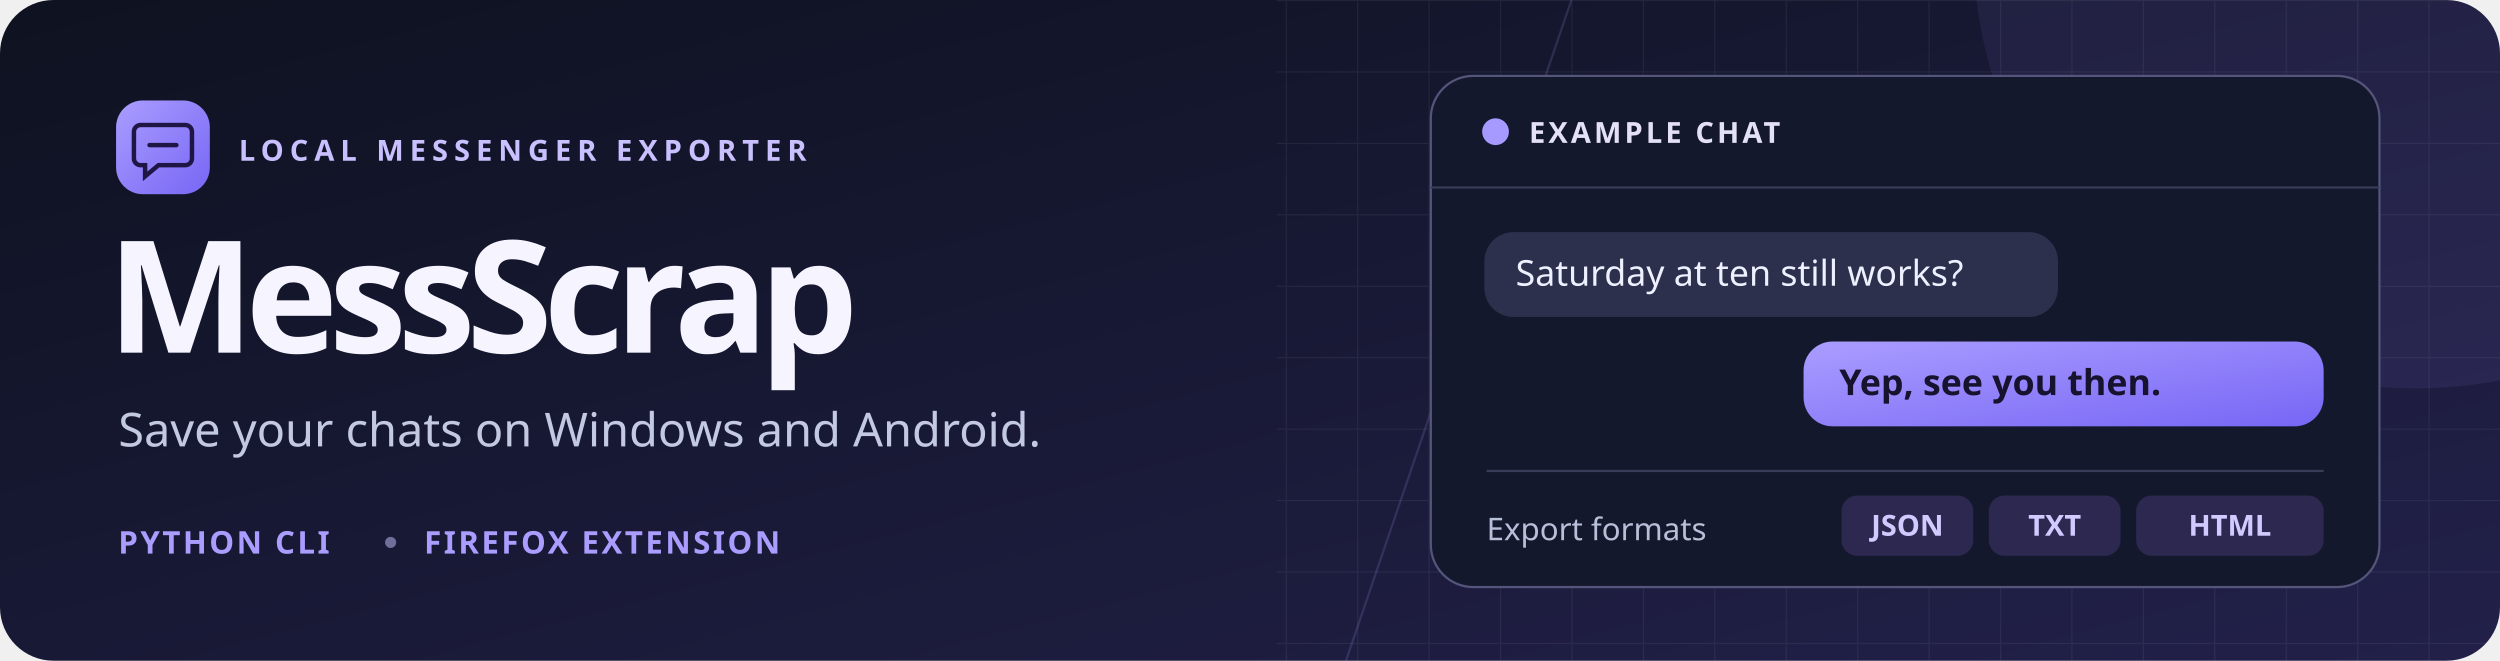
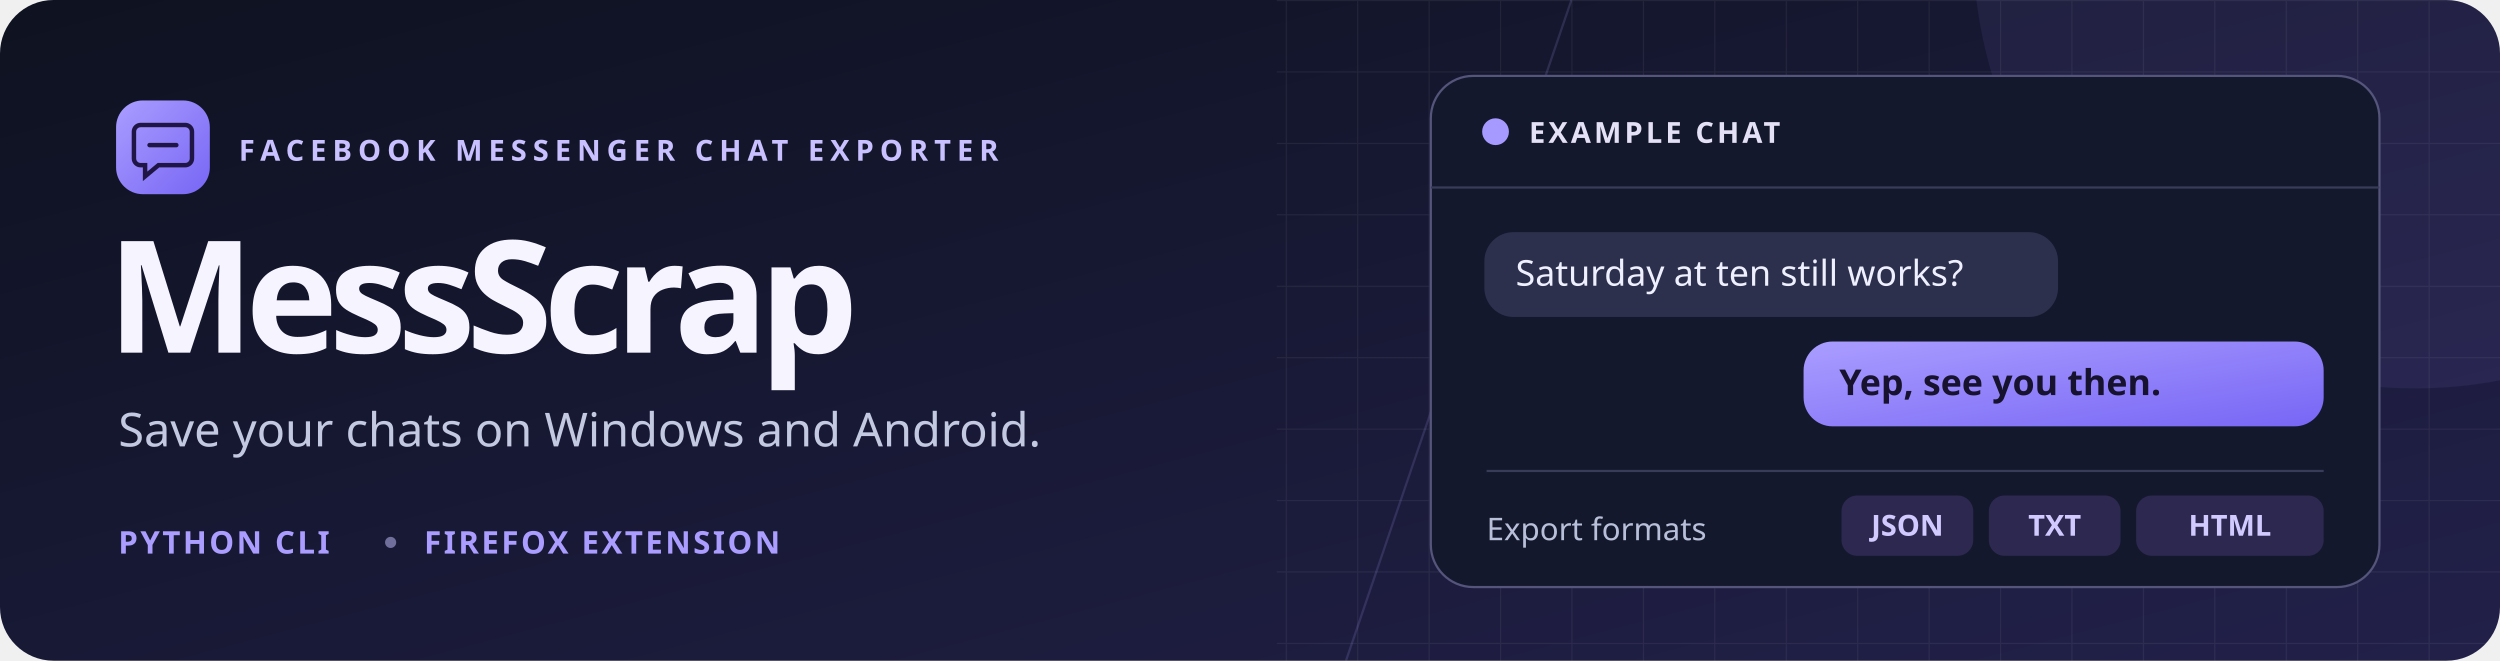
<svg xmlns="http://www.w3.org/2000/svg" width="1120" height="296" viewBox="0 0 1120 296" role="img" aria-labelledby="title desc">
  <defs>
    <linearGradient id="background" x2="1" y2="1" gradientUnits="objectBoundingBox">
      <stop stop-color="#0e1220" />
      <stop offset="1" stop-color="#22204a" />
    </linearGradient>
    <linearGradient id="accent" x2="1" y2="1" gradientUnits="objectBoundingBox">
      <stop stop-color="#aa9dff" />
      <stop offset="1" stop-color="#7766f5" />
    </linearGradient>
    <pattern id="grid" width="32" height="32" patternUnits="userSpaceOnUse">
      <path d="M32 0H0V32" fill="none" stroke="#fff" stroke-opacity=".06" />
    </pattern>
    <clipPath id="bounds">
      <rect width="1120" height="296" rx="24" />
    </clipPath>
  </defs>
  <g clip-path="url(#bounds)" font-family="Segoe UI, system-ui, sans-serif">
    <rect width="1120" height="296" fill="url(#background)" />
    <rect x="572" width="548" height="296" fill="url(#grid)" />
    <circle cx="1082" cy="-24" r="198" fill="#9885ff" opacity=".085" />
    <path d="M603 296 704 0" stroke="#b0a8ff" stroke-opacity=".16" />
    <rect x="52" y="45" width="42" height="42" rx="12" fill="url(#accent)" />
    <path d="M63 56h20a3 3 0 0 1 3 3v12a3 3 0 0 1-3 3H71l-6 5v-5h-2a3 3 0 0 1-3-3V59a3 3 0 0 1 3-3Z" fill="none" stroke="#201646" stroke-width="2" />
    <path d="M67 65h12" stroke="#201646" stroke-width="2" stroke-linecap="round" />
-     <text x="107" y="72" fill="#c9c0ff" font-size="13" font-weight="700" letter-spacing="2.7">LOCAL MESSENGER EXPORTER</text>
+     <text x="107" y="72" fill="#c9c0ff" font-size="13" font-weight="700" letter-spacing="2.7">FACEBOOK MESSENGER CHAT EXPORTER</text>
    <text x="48" y="158" fill="#f6f5ff" font-size="70" font-weight="750" letter-spacing="-4">MessScrap</text>
    <text x="53" y="200" fill="#c4c9e2" font-size="21">Save your chats on Windows and Android.</text>
    <text x="53" y="248" fill="#aa9dff" font-size="14" font-weight="700" letter-spacing="1.1">PYTHON CLI</text>
    <circle cx="175" cy="243" r="2.5" fill="#706e9a" />
    <text x="190" y="248" fill="#aa9dff" font-size="14" font-weight="700" letter-spacing="1.1">FIREFOX EXTENSION</text>
    <rect x="641" y="34" width="425" height="229" rx="19" fill="#14182c" stroke="#55547b" />
    <path d="M641 84h425" stroke="#393c59" />
    <circle cx="670" cy="59" r="6" fill="#a699ff" />
    <text x="685" y="64" fill="#e4e1f7" font-size="13" font-weight="700" letter-spacing="1.4">EXAMPLE CHAT</text>
    <rect x="665" y="104" width="257" height="38" rx="13" fill="#2c304c" />
    <text x="679" y="128" fill="#eff0ff" font-size="16">Saturday at ten still works?</text>
    <rect x="808" y="153" width="233" height="38" rx="13" fill="url(#accent)" />
    <text x="824" y="177" fill="#17122e" font-size="16" font-weight="650">Yep, see you then.</text>
    <path d="M666 211h375" stroke="#393c59" />
    <text x="666" y="242" fill="#b8bfd9" font-size="14">Export formats</text>
    <g font-size="13" font-weight="700" fill="#d1caff" text-anchor="middle">
      <rect x="825" y="222" width="59" height="27" rx="7" fill="#2c2850" />
      <text x="854.5" y="240">JSON</text>
      <rect x="891" y="222" width="59" height="27" rx="7" fill="#2c2850" />
      <text x="920.5" y="240">TXT</text>
      <rect x="957" y="222" width="84" height="27" rx="7" fill="#2c2850" />
      <text x="999" y="240">HTML</text>
    </g>
  </g>
</svg>
